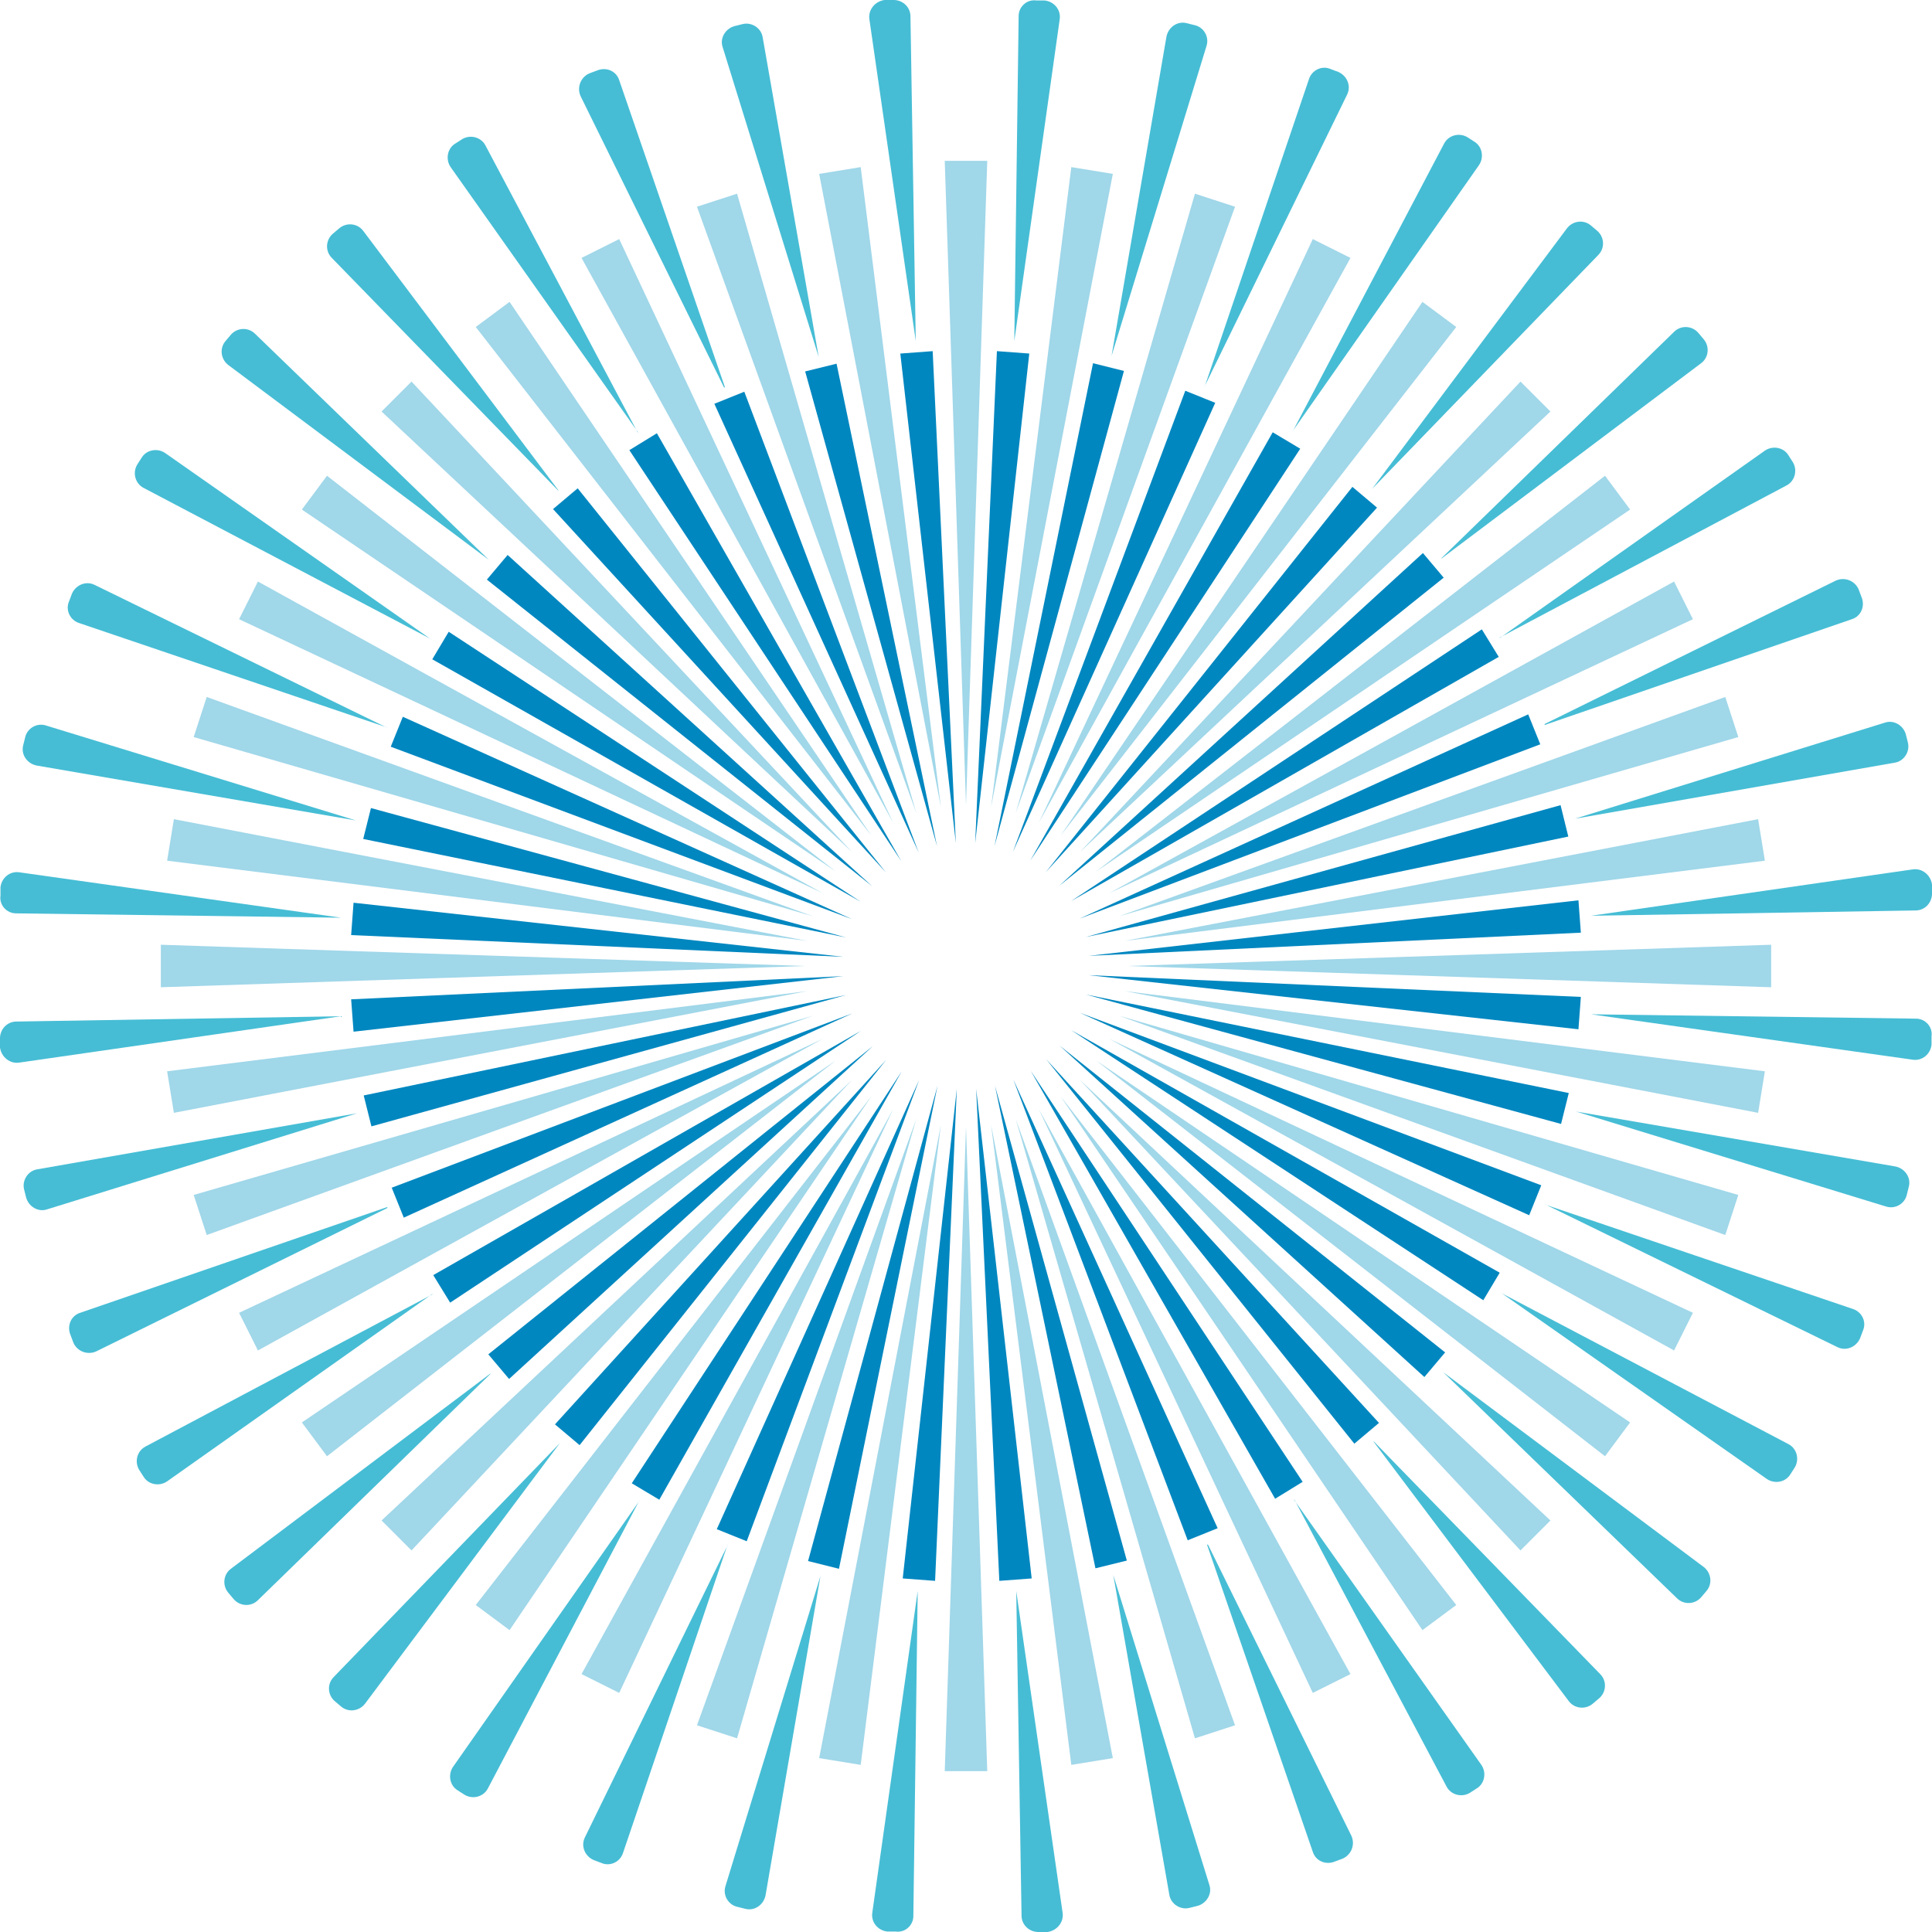
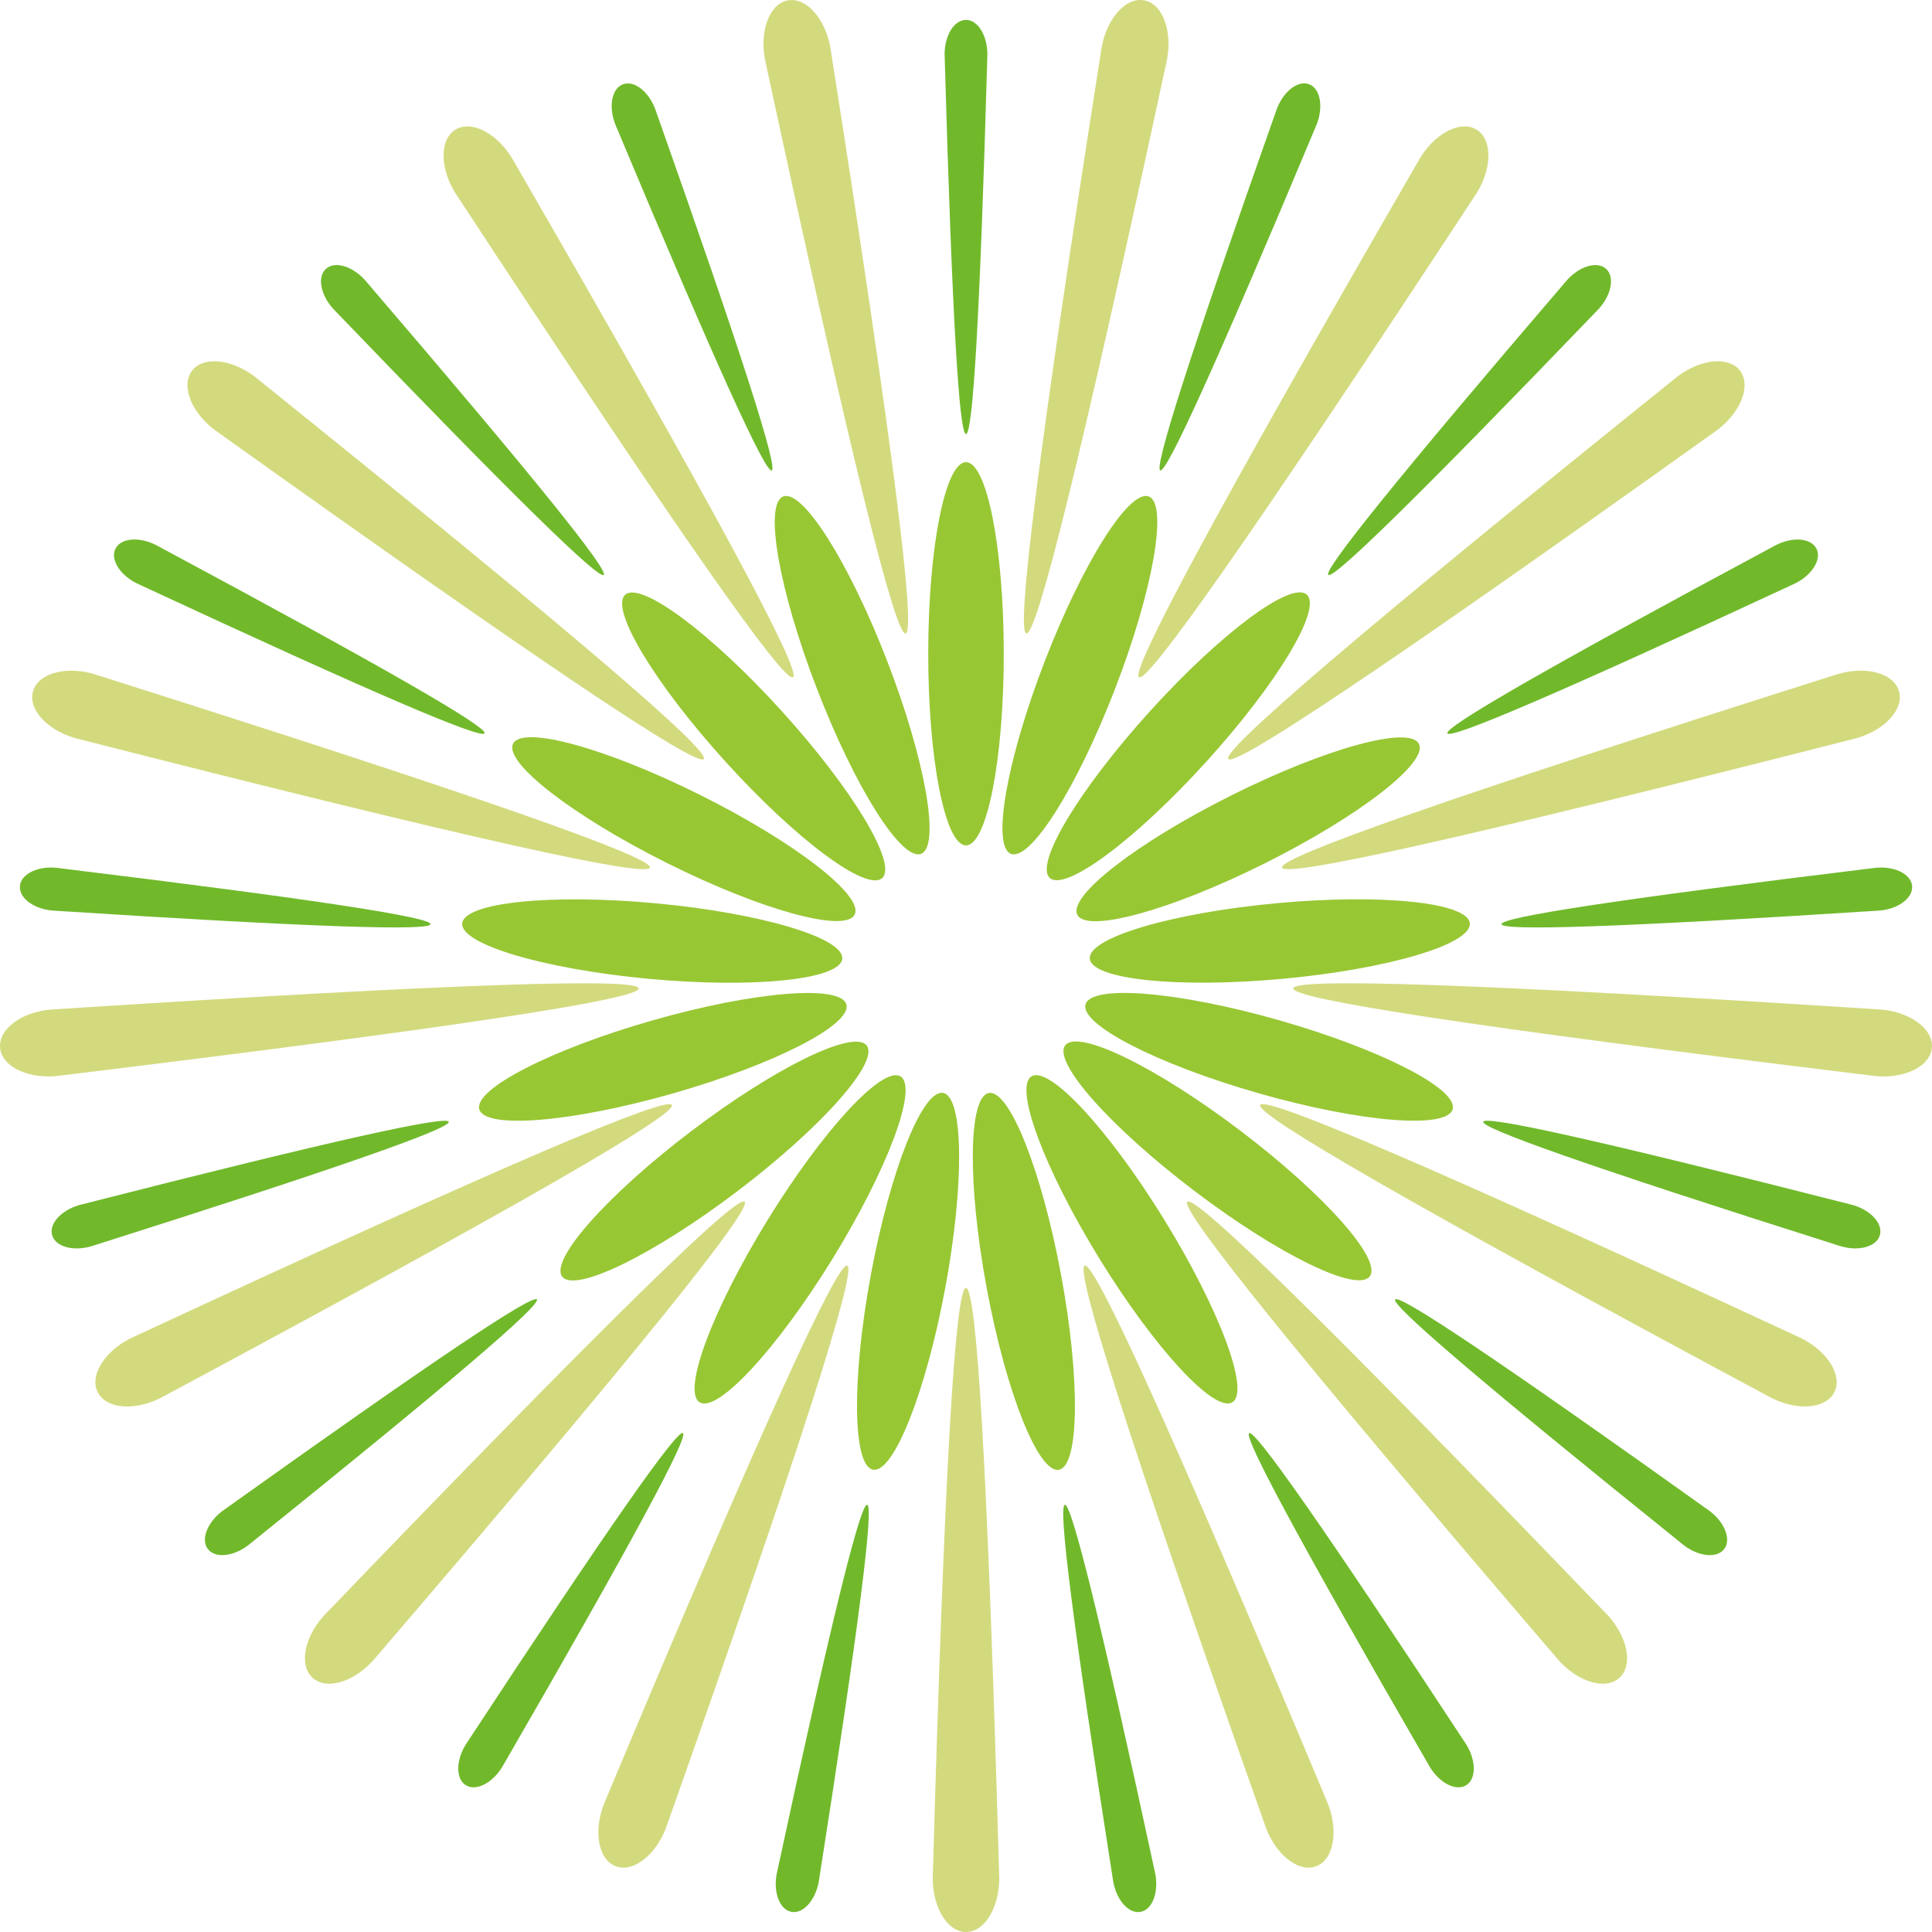
- <svg xmlns="http://www.w3.org/2000/svg" id="a" data-name="图层 1" width="40" height="40" viewBox="0 0 40 40">
+ <svg xmlns="http://www.w3.org/2000/svg" id="a" data-name="图层 1" width="400" height="400" viewBox="0 0 400 400">
  <g>
-     <polygon points="20 23.33 19.56 36.67 20.44 36.67 20 23.33" fill="#a0d7e9" />
-     <polygon points="19.48 23.29 16.96 36.4 17.82 36.54 19.48 23.29" fill="#a0d7e9" />
-     <polygon points="18.97 23.17 14.43 35.72 15.26 35.99 18.97 23.17" fill="#a0d7e9" />
-     <polygon points="18.49 22.97 12.04 34.66 12.82 35.05 18.49 22.97" fill="#a0d7e9" />
-     <polygon points="18.04 22.7 9.85 33.23 10.55 33.75 18.04 22.7" fill="#a0d7e9" />
-     <polygon points="17.64 22.36 7.9 31.48 8.52 32.1 17.64 22.36" fill="#a0d7e9" />
-     <polygon points="17.3 21.96 6.25 29.45 6.77 30.15 17.3 21.96" fill="#a0d7e9" />
-     <polygon points="17.03 21.51 4.95 27.18 5.34 27.96 17.03 21.51" fill="#a0d7e9" />
-     <polygon points="16.83 21.03 4.01 24.74 4.28 25.57 16.83 21.03" fill="#a0d7e9" />
-     <polygon points="16.71 20.52 3.46 22.18 3.6 23.04 16.71 20.52" fill="#a0d7e9" />
-     <polygon points="16.67 20 3.33 19.56 3.33 20.44 16.67 20" fill="#a0d7e9" />
-     <polygon points="16.71 19.48 3.6 16.96 3.46 17.82 16.71 19.48" fill="#a0d7e9" />
-     <polygon points="16.83 18.97 4.28 14.43 4.01 15.26 16.83 18.97" fill="#a0d7e9" />
-     <polygon points="17.03 18.49 5.34 12.04 4.95 12.82 17.03 18.49" fill="#a0d7e9" />
-     <polygon points="17.3 18.04 6.77 9.85 6.25 10.55 17.3 18.04" fill="#a0d7e9" />
-     <polygon points="17.64 17.64 8.52 7.9 7.9 8.52 17.64 17.64" fill="#a0d7e9" />
-     <polygon points="18.04 17.3 10.55 6.25 9.85 6.77 18.04 17.3" fill="#a0d7e9" />
-     <polygon points="18.49 17.03 12.82 4.95 12.04 5.34 18.49 17.03" fill="#a0d7e9" />
-     <polygon points="18.97 16.83 15.26 4.01 14.43 4.28 18.97 16.83" fill="#a0d7e9" />
-     <polygon points="19.48 16.71 17.82 3.46 16.96 3.6 19.48 16.71" fill="#a0d7e9" />
-     <polygon points="20 16.67 20.44 3.33 19.56 3.33 20 16.67" fill="#a0d7e9" />
-     <polygon points="20.52 16.71 23.04 3.6 22.18 3.46 20.52 16.71" fill="#a0d7e9" />
-     <polygon points="21.03 16.83 25.57 4.28 24.74 4.01 21.03 16.83" fill="#a0d7e9" />
-     <polygon points="21.51 17.03 27.96 5.34 27.18 4.95 21.51 17.03" fill="#a0d7e9" />
-     <polygon points="21.96 17.3 30.15 6.77 29.45 6.25 21.96 17.3" fill="#a0d7e9" />
-     <polygon points="22.36 17.64 32.1 8.52 31.48 7.9 22.36 17.64" fill="#a0d7e9" />
-     <polygon points="22.7 18.04 33.75 10.55 33.23 9.85 22.7 18.04" fill="#a0d7e9" />
-     <polygon points="22.97 18.49 35.05 12.82 34.66 12.04 22.97 18.49" fill="#a0d7e9" />
-     <polygon points="23.17 18.97 35.99 15.26 35.72 14.43 23.17 18.97" fill="#a0d7e9" />
-     <polygon points="23.29 19.48 36.54 17.82 36.4 16.96 23.29 19.48" fill="#a0d7e9" />
-     <polygon points="23.33 20 36.67 20.44 36.67 19.56 23.33 20" fill="#a0d7e9" />
-     <polygon points="23.29 20.52 36.4 23.04 36.54 22.18 23.29 20.52" fill="#a0d7e9" />
-     <polygon points="23.17 21.03 35.72 25.57 35.99 24.74 23.17 21.03" fill="#a0d7e9" />
-     <polygon points="22.97 21.51 34.66 27.96 35.05 27.18 22.97 21.51" fill="#a0d7e9" />
-     <polygon points="22.7 21.96 33.23 30.15 33.75 29.45 22.7 21.96" fill="#a0d7e9" />
-     <polygon points="22.36 22.36 31.48 32.1 32.1 31.48 22.36 22.36" fill="#a0d7e9" />
-     <polygon points="21.96 22.7 29.45 33.75 30.15 33.23 21.96 22.7" fill="#a0d7e9" />
-     <polygon points="21.51 22.97 27.18 35.05 27.96 34.66 21.51 22.97" fill="#a0d7e9" />
-     <polygon points="21.03 23.17 24.74 35.99 25.57 35.72 21.03 23.17" fill="#a0d7e9" />
-     <polygon points="20.52 23.29 22.18 36.54 23.04 36.4 20.52 23.29" fill="#a0d7e9" />
+     <path d="M200,400c-4.05,0-7.22-5.61-6.86-12.12,2.39-84.52,4.68-121.23,6.86-121.23s4.47,36.71,6.86,121.23c.37,6.51-2.81,12.12-6.86,12.12Z" fill="#d3da7e" />
+     <path d="M127.45,386.38c-3.78-1.47-4.72-7.86-2.03-13.79,32.63-77.94,47.97-111.35,50-110.56,2.03.79-9.04,35.86-37.22,115.53-2,6.2-6.98,10.29-10.75,8.82Z" fill="#d3da7e" />
+     <path d="M64.7,347.36c-2.99-2.74-1.57-9.04,3.07-13.6,58.47-60.84,84.79-86.43,86.4-84.95,1.61,1.47-21.33,30.15-76.27,94.23-4.1,5.06-10.21,7.06-13.2,4.32Z" fill="#d3da7e" />
+     <path d="M20.22,288.22c-1.81-3.64,1.78-9,7.75-11.57,76.41-35.52,110.15-49.83,111.13-47.87.97,1.96-30.74,20.38-105.01,60.2-5.64,3.23-12.06,2.88-13.86-.76Z" fill="#d3da7e" />
+     <path d="M.02,216.93c-.37-4.05,4.9-7.74,11.39-7.97,84.02-5.41,120.64-6.51,120.84-4.33.2,2.18-35.99,7.85-119.58,18.04-6.42.97-12.28-1.69-12.66-5.74Z" fill="#d3da7e" />
+     <path d="M6.83,143.13c1.11-3.91,7.35-5.44,13.49-3.3,80.3,25.44,114.84,37.69,114.24,39.8-.6,2.1-36.39-5.73-117.99-26.55-6.34-1.43-10.85-6.03-9.74-9.94Z" fill="#d3da7e" />
+     <path d="M39.73,76.78c2.44-3.25,8.82-2.41,13.77,1.81,65.72,52.85,93.52,76.81,92.21,78.55s-31.87-18.55-100.47-67.56c-5.4-3.63-7.94-9.56-5.5-12.8Z" fill="#d3da7e" />
+     <path d="M94.27,26.85h0c3.44-2.14,9.09.95,12.19,6.68,42.27,73.12,59.58,105.55,57.72,106.7s-23.05-28.85-69.38-99.45c-3.73-5.34-3.97-11.79-.53-13.93Z" fill="#d3da7e" />
+     <path d="M163.1.08h0c3.98-.75,8.13,4.19,8.96,10.65,13.12,83.52,17.59,120.03,15.44,120.43-2.14.4-11.11-35.27-28.92-117.9-1.55-6.33.54-12.44,4.52-13.18Z" fill="#d3da7e" />
+     <path d="M236.9.07h0c3.98.75,6.07,6.85,4.52,13.18-17.81,82.64-26.78,118.3-28.92,117.9-2.14-.4,2.33-36.91,15.44-120.43.83-6.47,4.98-11.4,8.96-10.65Z" fill="#d3da7e" />
+     <path d="M305.73,26.85c3.44,2.14,3.2,8.59-.53,13.93-46.34,70.59-67.53,100.6-69.38,99.45s15.45-33.58,57.72-106.7c3.1-5.73,8.74-8.82,12.19-6.68Z" fill="#d3da7e" />
+     <path d="M360.27,76.78h0c2.44,3.25-.11,9.17-5.5,12.8-68.6,49.02-99.16,69.31-100.47,67.56s26.49-25.71,92.21-78.55c4.95-4.22,11.33-5.06,13.77-1.81Z" fill="#d3da7e" />
+     <path d="M393.17,143.13c1.11,3.91-3.4,8.51-9.74,9.94-81.6,20.82-117.4,28.66-117.99,26.55s33.94-14.36,114.24-39.8c6.14-2.14,12.38-.61,13.49,3.3Z" fill="#d3da7e" />
+     <path d="M399.98,216.93h0c-.37,4.05-6.23,6.71-12.66,5.74-83.58-10.19-119.78-15.86-119.58-18.04.2-2.18,36.82-1.08,120.84,4.33,6.49.23,11.76,3.93,11.39,7.97Z" fill="#d3da7e" />
+     <path d="M379.78,288.22c-1.81,3.64-8.23,3.99-13.86.76-74.27-39.82-105.98-58.24-105.01-60.2.97-1.96,34.72,12.35,111.13,47.87,5.97,2.57,9.56,7.93,7.75,11.57Z" fill="#d3da7e" />
+     <path d="M335.3,347.36c-2.99,2.74-9.11.74-13.2-4.32-54.93-64.07-77.88-92.76-76.27-94.23,1.61-1.47,27.93,24.11,86.4,84.95,4.64,4.56,6.06,10.86,3.07,13.6Z" fill="#d3da7e" />
+     <path d="M272.55,386.38c-3.78,1.47-8.76-2.61-10.76-8.82-28.18-79.68-39.25-114.74-37.22-115.53,2.03-.79,17.37,32.62,50,110.56,2.69,5.94,1.74,12.32-2.03,13.79Z" fill="#d3da7e" />
  </g>
  <g>
-     <polygon points="19.81 22.54 18.69 32.68 19.36 32.73 19.81 22.54" fill="#0087c0" />
-     <polygon points="19.41 22.48 16.73 32.32 17.37 32.48 19.41 22.48" fill="#0087c0" />
-     <polygon points="19.03 22.36 14.84 31.66 15.46 31.91 19.03 22.36" fill="#0087c0" />
-     <polygon points="18.67 22.18 13.08 30.71 13.65 31.05 18.67 22.18" fill="#0087c0" />
-     <polygon points="18.35 21.94 11.49 29.49 12 29.92 18.35 21.94" fill="#0087c0" />
-     <polygon points="18.07 21.66 10.11 28.04 10.54 28.55 18.07 21.66" fill="#0087c0" />
-     <polygon points="17.83 21.34 8.97 26.4 9.32 26.97 17.83 21.34" fill="#0087c0" />
-     <polygon points="17.65 20.98 8.11 24.59 8.36 25.21 17.65 20.98" fill="#0087c0" />
-     <polygon points="17.52 20.6 7.53 22.68 7.69 23.32 17.52 20.6" fill="#0087c0" />
-     <polygon points="17.46 20.21 7.27 20.69 7.32 21.36 17.46 20.21" fill="#0087c0" />
-     <polygon points="17.46 19.81 7.32 18.69 7.27 19.36 17.46 19.81" fill="#0087c0" />
-     <polygon points="17.52 19.41 7.68 16.73 7.52 17.37 17.52 19.41" fill="#0087c0" />
-     <polygon points="17.64 19.03 8.34 14.84 8.09 15.46 17.64 19.03" fill="#0087c0" />
-     <polygon points="17.82 18.67 9.29 13.08 8.95 13.65 17.82 18.67" fill="#0087c0" />
-     <polygon points="18.06 18.35 10.51 11.49 10.08 12 18.06 18.35" fill="#0087c0" />
-     <polygon points="18.34 18.06 11.96 10.11 11.45 10.54 18.34 18.06" fill="#0087c0" />
-     <polygon points="18.66 17.83 13.6 8.97 13.03 9.32 18.66 17.83" fill="#0087c0" />
-     <polygon points="19.02 17.65 15.41 8.11 14.79 8.36 19.02 17.65" fill="#0087c0" />
-     <polygon points="19.4 17.52 17.32 7.53 16.67 7.69 19.4 17.52" fill="#0087c0" />
-     <polygon points="19.79 17.46 19.31 7.27 18.64 7.32 19.79 17.46" fill="#0087c0" />
-     <polygon points="20.19 17.46 21.31 7.32 20.64 7.27 20.19 17.46" fill="#0087c0" />
-     <polygon points="20.59 17.52 23.27 7.68 22.63 7.52 20.59 17.52" fill="#0087c0" />
-     <polygon points="20.97 17.64 25.16 8.34 24.54 8.09 20.97 17.64" fill="#0087c0" />
-     <polygon points="21.33 17.82 26.92 9.29 26.35 8.95 21.33 17.82" fill="#0087c0" />
-     <polygon points="21.65 18.06 28.51 10.51 28 10.08 21.65 18.06" fill="#0087c0" />
-     <polygon points="21.93 18.34 29.89 11.96 29.46 11.45 21.93 18.34" fill="#0087c0" />
-     <polygon points="22.17 18.66 31.03 13.6 30.68 13.03 22.17 18.66" fill="#0087c0" />
-     <polygon points="22.35 19.02 31.89 15.41 31.64 14.79 22.35 19.02" fill="#0087c0" />
-     <polygon points="22.48 19.4 32.47 17.32 32.31 16.67 22.48 19.4" fill="#0087c0" />
-     <polygon points="22.54 19.79 32.73 19.31 32.68 18.64 22.54 19.79" fill="#0087c0" />
-     <polygon points="22.54 20.19 32.68 21.31 32.73 20.64 22.54 20.19" fill="#0087c0" />
-     <polygon points="22.48 20.59 32.32 23.27 32.48 22.63 22.48 20.59" fill="#0087c0" />
-     <polygon points="22.36 20.97 31.66 25.16 31.91 24.54 22.36 20.97" fill="#0087c0" />
-     <polygon points="22.18 21.33 30.71 26.92 31.05 26.35 22.18 21.33" fill="#0087c0" />
-     <polygon points="21.94 21.65 29.49 28.51 29.92 28 21.94 21.65" fill="#0087c0" />
-     <polygon points="21.66 21.93 28.04 29.89 28.55 29.46 21.66 21.93" fill="#0087c0" />
-     <polygon points="21.34 22.17 26.4 31.03 26.97 30.68 21.34 22.17" fill="#0087c0" />
-     <polygon points="20.98 22.35 24.59 31.89 25.21 31.64 20.98 22.35" fill="#0087c0" />
-     <polygon points="20.6 22.48 22.68 32.47 23.33 32.31 20.6 22.48" fill="#0087c0" />
-     <polygon points="20.21 22.54 20.69 32.73 21.36 32.68 20.21 22.54" fill="#0087c0" />
+     <path d="M200,4.12c2.6,0,4.64,3.61,4.41,7.8-1.54,54.34-3.01,77.94-4.41,77.94s-2.87-23.6-4.41-77.94c-.24-4.19,1.8-7.8,4.41-7.8Z" fill="#71b92b" />
+     <path d="M271.06,17.45c2.43.94,3.03,5.05,1.31,8.87-20.98,50.11-30.84,71.59-32.15,71.08-1.31-.51,5.81-23.05,23.93-74.28,1.28-3.99,4.49-6.61,6.91-5.67Z" fill="#71b92b" />
+     <path d="M332.53,55.67c1.92,1.76,1.01,5.81-1.97,8.74-37.59,39.12-54.51,55.56-55.55,54.62s13.71-19.39,49.03-60.58c2.63-3.25,6.56-4.54,8.49-2.78Z" fill="#71b92b" />
+     <path d="M376.09,113.61c1.16,2.34-1.15,5.78-4.98,7.44-49.12,22.84-70.82,32.04-71.44,30.78-.62-1.26,19.76-13.1,67.51-38.7,3.63-2.08,7.75-1.85,8.91.49Z" fill="#71b92b" />
+     <path d="M395.88,183.43c.24,2.6-3.15,4.98-7.32,5.13-54.02,3.48-77.56,4.18-77.69,2.78-.13-1.4,23.14-5.05,76.88-11.6,4.13-.62,7.9,1.09,8.14,3.69Z" fill="#71b92b" />
+     <path d="M389.21,255.72c-.71,2.51-4.73,3.5-8.67,2.12-51.62-16.35-73.83-24.23-73.45-25.59.38-1.35,23.4,3.69,75.86,17.07,4.07.92,6.97,3.88,6.26,6.39Z" fill="#71b92b" />
+     <path d="M356.98,320.7c-1.57,2.09-5.67,1.55-8.85-1.17-42.25-33.98-60.13-49.38-59.28-50.5.84-1.12,20.49,11.92,64.6,43.44,3.47,2.33,5.11,6.14,3.54,8.23Z" fill="#71b92b" />
+     <path d="M303.56,369.61c-2.21,1.38-5.84-.61-7.83-4.3-27.18-47.01-38.3-67.86-37.11-68.6,1.19-.74,14.82,18.55,44.61,63.94,2.4,3.43,2.55,7.58.34,8.96Z" fill="#71b92b" />
+     <path d="M236.15,395.83c-2.56.48-5.23-2.69-5.76-6.85-8.43-53.69-11.31-77.17-9.93-77.43,1.38-.26,7.14,22.67,18.6,75.8,1,4.07-.35,8-2.91,8.48Z" fill="#71b92b" />
+     <path d="M163.85,395.83c-2.56-.48-3.91-4.41-2.91-8.48,11.45-53.13,17.22-76.06,18.6-75.8,1.38.26-1.5,23.73-9.93,77.43-.53,4.16-3.2,7.33-5.76,6.85Z" fill="#71b92b" />
+     <path d="M96.44,369.61c-2.21-1.38-2.06-5.52.34-8.96,29.79-45.39,43.42-64.68,44.61-63.94,1.19.74-9.93,21.59-37.11,68.6-1.99,3.68-5.62,5.67-7.83,4.3Z" fill="#71b92b" />
+     <path d="M43.02,320.7c-1.57-2.09.07-5.9,3.54-8.23,44.11-31.51,63.75-44.56,64.6-43.44.84,1.12-17.03,16.53-59.28,50.5-3.18,2.71-7.28,3.25-8.85,1.17Z" fill="#71b92b" />
+     <path d="M10.79,255.72c-.71-2.51,2.19-5.47,6.26-6.39,52.46-13.39,75.48-18.42,75.86-17.07.38,1.35-21.82,9.23-73.45,25.59-3.94,1.37-7.96.39-8.67-2.12Z" fill="#71b92b" />
+     <path d="M4.12,183.43c.24-2.6,4.01-4.31,8.14-3.69,53.74,6.55,77.01,10.2,76.88,11.6-.13,1.4-23.67.69-77.69-2.78-4.17-.15-7.56-2.52-7.32-5.13Z" fill="#71b92b" />
+     <path d="M23.9,113.61c1.16-2.34,5.29-2.57,8.91-.49,47.75,25.6,68.14,37.45,67.51,38.7-.62,1.26-22.32-7.94-71.44-30.78-3.84-1.65-6.14-5.1-4.98-7.44Z" fill="#71b92b" />
+     <path d="M67.47,55.67c1.92-1.76,5.85-.47,8.49,2.78,35.32,41.19,50.07,59.63,49.03,60.58-1.03.95-17.96-15.5-55.55-54.62-2.98-2.93-3.9-6.98-1.97-8.74Z" fill="#71b92b" />
+     <path d="M128.94,17.46c2.43-.94,5.63,1.68,6.91,5.67,18.11,51.22,25.23,73.77,23.93,74.28-1.31.51-11.17-20.97-32.15-71.08-1.73-3.82-1.12-7.92,1.31-8.87Z" fill="#71b92b" />
  </g>
  <g>
-     <path d="M19,32.94l-.94,6.66c-.03.2.12.37.31.39h.17c.2.03.37-.13.37-.32l.09-6.73Z" fill="#46bdd5" />
-     <path d="M16.99,32.62l-1.97,6.43c-.06.19.06.39.25.43l.16.04c.19.05.38-.08.42-.28l1.14-6.63Z" fill="#46bdd5" />
-     <path d="M15.06,32l-2.95,6.04c-.09.18,0,.39.18.47l.16.06c.18.08.39-.02.45-.21l2.16-6.37Z" fill="#46bdd5" />
-     <path d="M13.24,31.07l-3.86,5.51c-.11.16-.07.39.1.49l.14.09c.17.1.39.04.48-.13l3.13-5.95Z" fill="#46bdd5" />
-     <path d="M11.59,29.88l-4.68,4.84c-.14.14-.13.37.02.5l.13.11c.15.13.38.1.5-.06l4.03-5.39Z" fill="#46bdd5" />
-     <path d="M10.15,28.44l-5.37,4.04c-.16.12-.18.35-.05.5l.11.13c.13.15.36.16.5.02l4.82-4.69Z" fill="#46bdd5" />
-     <path d="M8.95,26.8l-5.94,3.15c-.17.09-.23.31-.13.48l.09.14c.1.17.33.21.49.1l5.49-3.88Z" fill="#46bdd5" />
-     <path d="M8.02,24.99l-6.36,2.19c-.19.06-.28.27-.2.46l.06.16c.08.18.29.26.47.18l6.03-2.97Z" fill="#46bdd5" />
-     <path d="M7.39,23.05l-6.62,1.16c-.19.03-.32.23-.27.42l.04.16c.05.19.25.31.43.25l6.42-1.99Z" fill="#46bdd5" />
-     <path d="M7.07,21.04l-6.73.11c-.2,0-.35.17-.34.37v.17c.03.2.21.34.4.31l6.66-.96Z" fill="#46bdd5" />
-     <path d="M7.06,19l-6.66-.94c-.2-.03-.37.12-.39.31v.17c-.03.2.13.37.32.37l6.73.09Z" fill="#46bdd5" />
-     <path d="M7.38,16.99l-6.43-1.97c-.19-.06-.39.06-.43.25l-.04.16c-.05.19.08.38.28.42l6.63,1.14Z" fill="#46bdd5" />
-     <path d="M8,15.06l-6.04-2.95c-.18-.09-.39,0-.47.18l-.06.16c-.08.18.02.39.21.45l6.37,2.16Z" fill="#46bdd5" />
-     <path d="M8.93,13.24l-5.51-3.86c-.16-.11-.39-.07-.49.1l-.09.14c-.1.17-.04.39.13.48l5.95,3.13Z" fill="#46bdd5" />
-     <path d="M10.12,11.59l-4.84-4.68c-.14-.14-.37-.13-.5.02l-.11.13c-.13.15-.1.38.06.5l5.39,4.03Z" fill="#46bdd5" />
-     <path d="M11.56,10.15l-4.04-5.37c-.12-.16-.35-.18-.5-.05l-.13.11c-.15.13-.16.36-.02.5l4.69,4.82Z" fill="#46bdd5" />
-     <path d="M13.2,8.95l-3.15-5.94c-.09-.17-.31-.23-.48-.13l-.14.09c-.17.1-.21.33-.1.49l3.88,5.49Z" fill="#46bdd5" />
-     <path d="M15.01,8.02l-2.19-6.36c-.06-.19-.27-.28-.46-.2l-.16.06c-.18.08-.26.29-.18.47l2.97,6.03Z" fill="#46bdd5" />
-     <path d="M16.95,7.39l-1.16-6.62c-.03-.19-.23-.32-.42-.27l-.16.04c-.19.05-.31.25-.25.43l1.99,6.42Z" fill="#46bdd5" />
-     <path d="M18.96,7.07l-.11-6.73c0-.2-.17-.35-.37-.34h-.17c-.2.03-.34.21-.31.4l.96,6.66Z" fill="#46bdd5" />
-     <path d="M21,7.06l.94-6.66c.03-.2-.12-.37-.31-.39h-.17c-.2-.03-.37.13-.37.32l-.09,6.73Z" fill="#46bdd5" />
-     <path d="M23.01,7.38l1.97-6.43c.06-.19-.06-.39-.25-.43l-.16-.04c-.19-.05-.38.08-.42.28l-1.14,6.63Z" fill="#46bdd5" />
-     <path d="M24.94,8l2.95-6.04c.09-.18,0-.39-.18-.47l-.16-.06c-.18-.08-.39.02-.45.21l-2.16,6.37Z" fill="#46bdd5" />
-     <path d="M26.76,8.93l3.86-5.51c.11-.16.07-.39-.1-.49l-.14-.09c-.17-.1-.39-.04-.48.13l-3.13,5.95Z" fill="#46bdd5" />
-     <path d="M28.41,10.12l4.68-4.84c.14-.14.13-.37-.02-.5l-.13-.11c-.15-.13-.38-.1-.5.06l-4.03,5.39Z" fill="#46bdd5" />
-     <path d="M29.85,11.56l5.37-4.04c.16-.12.18-.35.05-.5l-.11-.13c-.13-.15-.36-.16-.5-.02l-4.82,4.69Z" fill="#46bdd5" />
-     <path d="M31.05,13.2l5.94-3.15c.17-.09.23-.31.13-.48l-.09-.14c-.1-.17-.33-.21-.49-.1l-5.49,3.88Z" fill="#46bdd5" />
-     <path d="M31.98,15.01l6.36-2.19c.19-.06.28-.27.2-.46l-.06-.16c-.08-.18-.29-.26-.47-.18l-6.03,2.97Z" fill="#46bdd5" />
-     <path d="M32.61,16.95l6.62-1.16c.19-.03.32-.23.27-.42l-.04-.16c-.05-.19-.25-.31-.43-.25l-6.42,1.99Z" fill="#46bdd5" />
-     <path d="M32.93,18.96l6.73-.11c.2,0,.35-.17.34-.37v-.17c-.03-.2-.21-.34-.4-.31l-6.66.96Z" fill="#46bdd5" />
-     <path d="M32.94,21l6.66.94c.2.03.37-.12.39-.31v-.17c.03-.2-.13-.37-.32-.37l-6.73-.09Z" fill="#46bdd5" />
-     <path d="M32.62,23.01l6.43,1.97c.19.06.39-.06.43-.25l.04-.16c.05-.19-.08-.38-.28-.42l-6.63-1.14Z" fill="#46bdd5" />
-     <path d="M32,24.94l6.04,2.95c.18.09.39,0,.47-.18l.06-.16c.08-.18-.02-.39-.21-.45l-6.37-2.16Z" fill="#46bdd5" />
-     <path d="M31.07,26.76l5.51,3.86c.16.11.39.07.49-.1l.09-.14c.1-.17.04-.39-.13-.48l-5.95-3.13Z" fill="#46bdd5" />
-     <path d="M29.88,28.41l4.84,4.68c.14.14.37.13.5-.02l.11-.13c.13-.15.1-.38-.06-.5l-5.39-4.03Z" fill="#46bdd5" />
-     <path d="M28.44,29.85l4.04,5.37c.12.16.35.18.5.05l.13-.11c.15-.13.16-.36.02-.5l-4.69-4.82Z" fill="#46bdd5" />
-     <path d="M26.8,31.05l3.15,5.94c.09.17.31.23.48.13l.14-.09c.17-.1.21-.33.1-.49l-3.88-5.49Z" fill="#46bdd5" />
-     <path d="M24.99,31.98l2.19,6.36c.06.19.27.28.46.2l.16-.06c.18-.08.26-.29.18-.47l-2.97-6.03Z" fill="#46bdd5" />
-     <path d="M23.05,32.61l1.16,6.62c.03.19.23.32.42.27l.16-.04c.19-.05.31-.25.25-.43l-1.99-6.42Z" fill="#46bdd5" />
-     <path d="M21.04,32.93l.11,6.73c0,.2.17.35.37.34h.17c.2-.03.34-.21.31-.4l-.96-6.66Z" fill="#46bdd5" />
+     <ellipse cx="200" cy="135.36" rx="7.82" ry="39.67" fill="#98c734" />
+     <ellipse cx="223.57" cy="139.78" rx="39.65" ry="7.82" transform="translate(12.71 298.08) rotate(-68.91)" fill="#98c734" />
+     <ellipse cx="243.96" cy="152.46" rx="39.6" ry="7.83" transform="translate(-32.89 230.66) rotate(-47.78)" fill="#98c734" />
+     <ellipse cx="258.41" cy="171.68" rx="39.54" ry="7.84" transform="translate(-49.5 133.74) rotate(-26.57)" fill="#98c734" />
+     <ellipse cx="264.97" cy="194.83" rx="39.51" ry="7.85" transform="translate(-16.92 25.4) rotate(-5.32)" fill="#98c734" />
+     <ellipse cx="262.76" cy="218.81" rx="7.85" ry="39.52" transform="translate(-19.84 411.32) rotate(-74.05)" fill="#98c734" />
+     <ellipse cx="252.07" cy="240.37" rx="7.84" ry="39.57" transform="translate(-91.78 295.92) rotate(-52.82)" fill="#98c734" />
+     <ellipse cx="234.35" cy="256.59" rx="7.83" ry="39.63" transform="translate(-99.78 161.13) rotate(-31.65)" fill="#98c734" />
+     <ellipse cx="211.99" cy="265.29" rx="7.82" ry="39.67" transform="translate(-44.96 43.26) rotate(-10.54)" fill="#98c734" />
+     <ellipse cx="188.01" cy="265.29" rx="39.67" ry="7.82" transform="translate(-107.2 401.59) rotate(-79.46)" fill="#98c734" />
+     <ellipse cx="165.65" cy="256.59" rx="39.63" ry="7.83" transform="translate(-139.7 262.97) rotate(-58.35)" fill="#98c734" />
+     <ellipse cx="147.93" cy="240.37" rx="39.57" ry="7.84" transform="translate(-115.2 138.27) rotate(-37.18)" fill="#98c734" />
+     <ellipse cx="137.24" cy="218.81" rx="39.52" ry="7.85" transform="translate(-54.85 46.14) rotate(-15.95)" fill="#98c734" />
+     <ellipse cx="135.03" cy="194.84" rx="7.85" ry="39.51" transform="translate(-71.48 311.22) rotate(-84.68)" fill="#98c734" />
+     <ellipse cx="141.59" cy="171.68" rx="7.84" ry="39.54" transform="translate(-75.29 221.51) rotate(-63.43)" fill="#98c734" />
+     <ellipse cx="156.04" cy="152.46" rx="7.83" ry="39.6" transform="translate(-61.97 144.42) rotate(-42.22)" fill="#98c734" />
+     <ellipse cx="176.43" cy="139.78" rx="7.82" ry="39.65" transform="translate(-38.48 72.85) rotate(-21.09)" fill="#98c734" />
  </g>
</svg>
